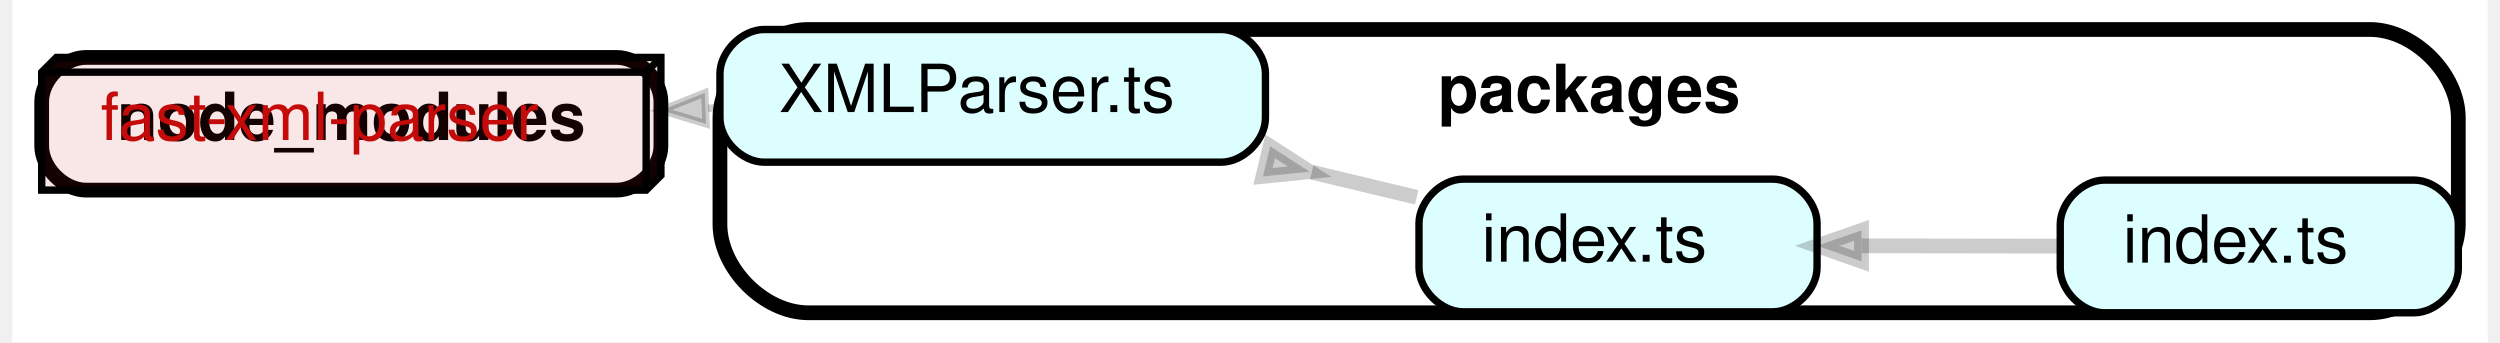
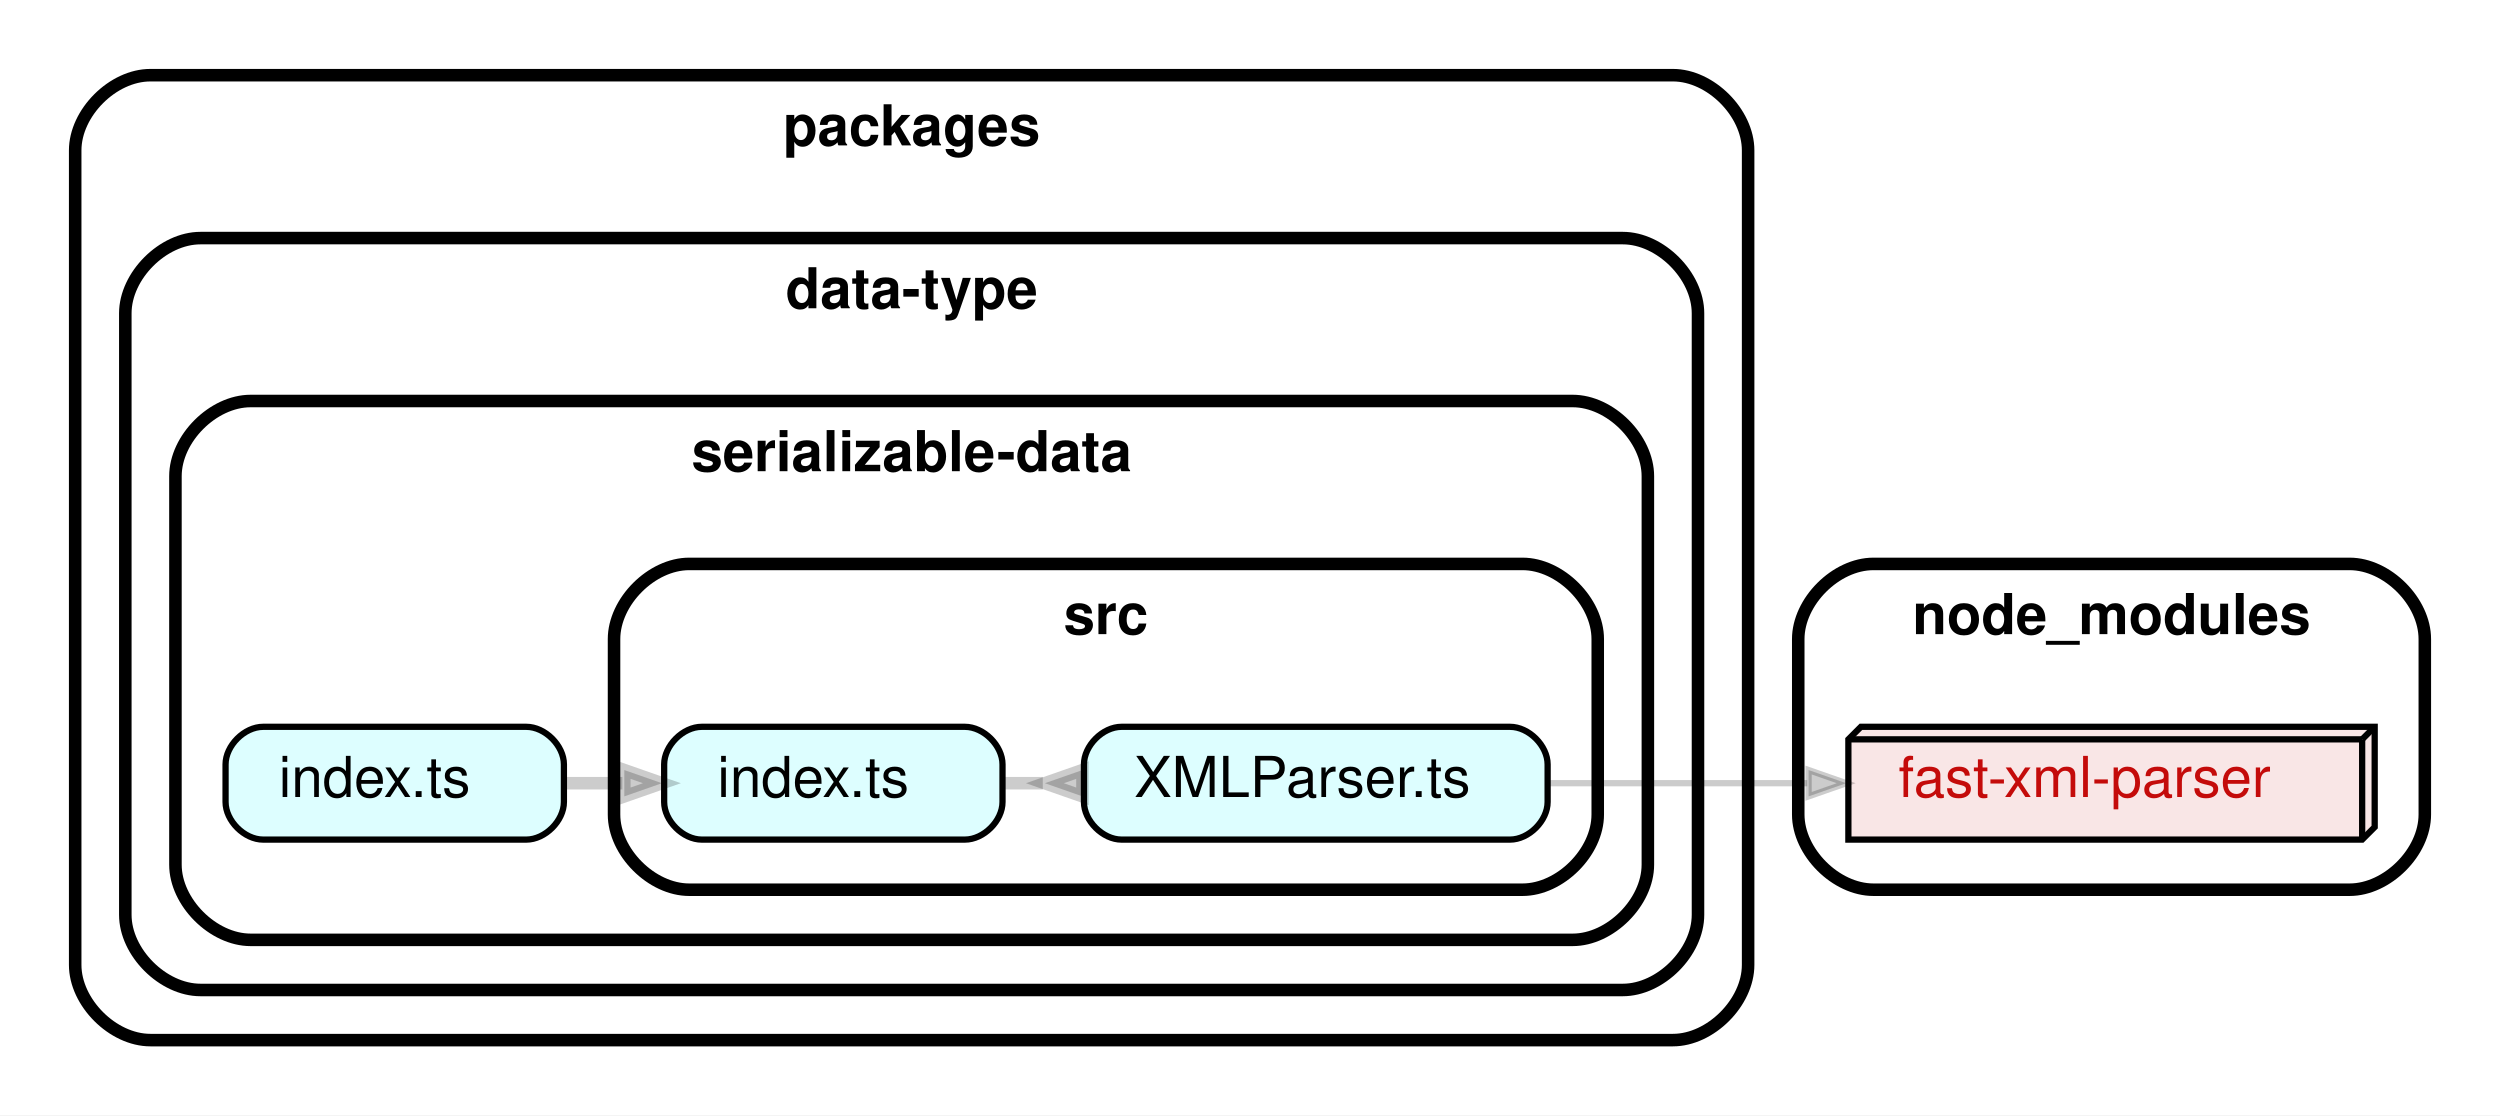
- <svg xmlns="http://www.w3.org/2000/svg" xmlns:xlink="http://www.w3.org/1999/xlink" width="336pt" height="46pt" viewBox="0.00 0.00 335.83 46.43">
-   <g id="graph0" class="graph" transform="scale(1 1) rotate(0) translate(4 42.43)">
-     <polygon fill="white" stroke="transparent" points="-4,4 -4,-42.43 331.83,-42.43 331.83,4 -4,4" />
+ <svg xmlns="http://www.w3.org/2000/svg" xmlns:xlink="http://www.w3.org/1999/xlink" width="399pt" height="178pt" viewBox="0.00 0.00 399.00 178.00">
+   <g id="graph0" class="graph" transform="scale(1 1) rotate(0) translate(4 174)">
+     <polygon fill="white" stroke="transparent" points="-4,4 -4,-174 395,-174 395,4 -4,4" />
    <g id="clust1" class="cluster">
-       <path fill="#ffffff" stroke="black" stroke-width="2" d="M6,-16.64C6,-16.64 78,-16.64 78,-16.64 81,-16.64 84,-19.64 84,-22.64 84,-22.64 84,-28.64 84,-28.64 84,-31.64 81,-34.64 78,-34.64 78,-34.64 6,-34.64 6,-34.64 3,-34.64 0,-31.64 0,-28.64 0,-28.64 0,-22.64 0,-22.64 0,-19.64 3,-16.64 6,-16.64" />
-       <text text-anchor="middle" x="42" y="-23.44" font-family="Helvetica,sans-Serif" font-weight="bold" font-size="9.00">node_modules</text>
+       <path fill="#ffffff" stroke="black" stroke-width="2" d="M295,-32C295,-32 371,-32 371,-32 377,-32 383,-38 383,-44 383,-44 383,-72 383,-72 383,-78 377,-84 371,-84 371,-84 295,-84 295,-84 289,-84 283,-78 283,-72 283,-72 283,-44 283,-44 283,-38 289,-32 295,-32" />
+       <text text-anchor="middle" x="333" y="-72.8" font-family="Helvetica,sans-Serif" font-weight="bold" font-size="9.00">node_modules</text>
    </g>
    <g id="clust2" class="cluster">
-       <path fill="#ffffff" stroke="black" stroke-width="2" d="M104.01,0C104.01,0 315.83,0 315.83,0 321.83,0 327.83,-6 327.83,-12 327.83,-12 327.83,-26.43 327.83,-26.43 327.83,-32.43 321.83,-38.43 315.83,-38.43 315.83,-38.43 104.01,-38.43 104.01,-38.43 98.01,-38.43 92.01,-32.43 92.01,-26.43 92.01,-26.43 92.01,-12 92.01,-12 92.01,-6 98.01,0 104.01,0" />
-       <text text-anchor="middle" x="209.92" y="-27.23" font-family="Helvetica,sans-Serif" font-weight="bold" font-size="9.00">packages</text>
+       <path fill="#ffffff" stroke="black" stroke-width="2" d="M20,-8C20,-8 263,-8 263,-8 269,-8 275,-14 275,-20 275,-20 275,-150 275,-150 275,-156 269,-162 263,-162 263,-162 20,-162 20,-162 14,-162 8,-156 8,-150 8,-150 8,-20 8,-20 8,-14 14,-8 20,-8" />
+       <text text-anchor="middle" x="141.5" y="-150.8" font-family="Helvetica,sans-Serif" font-weight="bold" font-size="9.00">packages</text>
+     </g>
+     <g id="clust3" class="cluster">
+       <path fill="#ffffff" stroke="black" stroke-width="2" d="M28,-16C28,-16 255,-16 255,-16 261,-16 267,-22 267,-28 267,-28 267,-124 267,-124 267,-130 261,-136 255,-136 255,-136 28,-136 28,-136 22,-136 16,-130 16,-124 16,-124 16,-28 16,-28 16,-22 22,-16 28,-16" />
+       <text text-anchor="middle" x="141.5" y="-124.8" font-family="Helvetica,sans-Serif" font-weight="bold" font-size="9.00">data-type</text>
+     </g>
+     <g id="clust4" class="cluster">
+       <path fill="#ffffff" stroke="black" stroke-width="2" d="M36,-24C36,-24 247,-24 247,-24 253,-24 259,-30 259,-36 259,-36 259,-98 259,-98 259,-104 253,-110 247,-110 247,-110 36,-110 36,-110 30,-110 24,-104 24,-98 24,-98 24,-36 24,-36 24,-30 30,-24 36,-24" />
+       <text text-anchor="middle" x="141.5" y="-98.8" font-family="Helvetica,sans-Serif" font-weight="bold" font-size="9.00">serializable-data</text>
+     </g>
+     <g id="clust5" class="cluster">
+       <path fill="#ffffff" stroke="black" stroke-width="2" d="M106,-32C106,-32 239,-32 239,-32 245,-32 251,-38 251,-44 251,-44 251,-72 251,-72 251,-78 245,-84 239,-84 239,-84 106,-84 106,-84 100,-84 94,-78 94,-72 94,-72 94,-44 94,-44 94,-38 100,-32 106,-32" />
+       <text text-anchor="middle" x="172.5" y="-72.8" font-family="Helvetica,sans-Serif" font-weight="bold" font-size="9.00">src</text>
    </g>
    <g id="node1" class="node">
      <g id="a_node1">
        <a xlink:href="https://www.npmjs.com/package/fast-xml-parser" xlink:title="fast-xml-parser">
-           <polygon fill="#c40b0a" fill-opacity="0.102" stroke="black" points="84,-34.64 2,-34.64 0,-32.64 0,-16.64 82,-16.64 84,-18.64 84,-34.64" />
-           <polyline fill="none" stroke="black" points="82,-32.64 0,-32.64 " />
-           <polyline fill="none" stroke="black" points="82,-32.64 82,-16.64 " />
-           <polyline fill="none" stroke="black" points="82,-32.64 84,-34.64 " />
-           <text text-anchor="start" x="8" y="-23.44" font-family="Helvetica,sans-Serif" font-size="9.00" fill="#c40b0a">fast-xml-parser</text>
+           <polygon fill="#c40b0a" fill-opacity="0.102" stroke="black" points="375,-58 293,-58 291,-56 291,-40 373,-40 375,-42 375,-58" />
+           <polyline fill="none" stroke="black" points="373,-56 291,-56 " />
+           <polyline fill="none" stroke="black" points="373,-56 373,-40 " />
+           <polyline fill="none" stroke="black" points="373,-56 375,-58 " />
+           <text text-anchor="start" x="299" y="-46.8" font-family="Helvetica,sans-Serif" font-size="9.00" fill="#c40b0a">fast-xml-parser</text>
        </a>
      </g>
    </g>
    <g id="node2" class="node">
      <g id="a_node2">
        <a xlink:href="packages/data-type/serializable-data/index.ts" xlink:title="index.ts">
-           <path fill="#ddfeff" stroke="black" d="M321.83,-18C321.83,-18 279.83,-18 279.83,-18 276.83,-18 273.83,-15 273.83,-12 273.83,-12 273.83,-6 273.83,-6 273.83,-3 276.83,0 279.83,0 279.83,0 321.83,0 321.83,0 324.83,0 327.83,-3 327.83,-6 327.83,-6 327.83,-12 327.83,-12 327.83,-15 324.83,-18 321.83,-18" />
-           <text text-anchor="start" x="282.33" y="-6.8" font-family="Helvetica,sans-Serif" font-size="9.00">index.ts</text>
+           <path fill="#ddfeff" stroke="black" d="M80,-58C80,-58 38,-58 38,-58 35,-58 32,-55 32,-52 32,-52 32,-46 32,-46 32,-43 35,-40 38,-40 38,-40 80,-40 80,-40 83,-40 86,-43 86,-46 86,-46 86,-52 86,-52 86,-55 83,-58 80,-58" />
+           <text text-anchor="start" x="40.5" y="-46.8" font-family="Helvetica,sans-Serif" font-size="9.00">index.ts</text>
        </a>
      </g>
    </g>
    <g id="node3" class="node">
      <g id="a_node3">
        <a xlink:href="packages/data-type/serializable-data/src/index.ts" xlink:title="index.ts">
-           <path fill="#ddfeff" stroke="black" d="M234.84,-18.13C234.84,-18.13 192.84,-18.13 192.84,-18.13 189.84,-18.13 186.84,-15.13 186.84,-12.13 186.84,-12.13 186.84,-6.13 186.84,-6.13 186.84,-3.13 189.84,-0.13 192.84,-0.13 192.84,-0.13 234.84,-0.13 234.84,-0.13 237.84,-0.13 240.84,-3.13 240.84,-6.13 240.84,-6.13 240.84,-12.13 240.84,-12.13 240.84,-15.13 237.84,-18.13 234.84,-18.13" />
-           <text text-anchor="start" x="195.34" y="-6.93" font-family="Helvetica,sans-Serif" font-size="9.00">index.ts</text>
+           <path fill="#ddfeff" stroke="black" d="M150,-58C150,-58 108,-58 108,-58 105,-58 102,-55 102,-52 102,-52 102,-46 102,-46 102,-43 105,-40 108,-40 108,-40 150,-40 150,-40 153,-40 156,-43 156,-46 156,-46 156,-52 156,-52 156,-55 153,-58 150,-58" />
+           <text text-anchor="start" x="110.5" y="-46.8" font-family="Helvetica,sans-Serif" font-size="9.00">index.ts</text>
        </a>
      </g>
    </g>
    <g id="edge1" class="edge">
-       <path fill="none" stroke="#000000" stroke-width="2" stroke-opacity="0.2" d="M273.78,-9.04C265.27,-9.05 255.78,-9.07 246.9,-9.08" />
-       <polygon fill="#000000" fill-opacity="0.2" stroke="#000000" stroke-width="2" stroke-opacity="0.2" points="246.87,-6.98 240.87,-9.09 246.87,-11.18 246.87,-6.98" />
+       <path fill="none" stroke="#000000" stroke-width="2" stroke-opacity="0.2" d="M86.1,-49C89.12,-49 92.23,-49 95.33,-49" />
+       <polygon fill="#000000" fill-opacity="0.2" stroke="#000000" stroke-width="2" stroke-opacity="0.2" points="95.64,-51.1 101.64,-49 95.64,-46.9 95.64,-51.1" />
    </g>
    <g id="node4" class="node">
      <g id="a_node4">
        <a xlink:href="packages/data-type/serializable-data/src/XMLParser.ts" xlink:title="XMLParser.ts">
-           <path fill="#ddfeff" stroke="black" d="M160.01,-38.43C160.01,-38.43 98.01,-38.43 98.01,-38.43 95.01,-38.43 92.01,-35.43 92.01,-32.43 92.01,-32.43 92.01,-26.43 92.01,-26.43 92.01,-23.43 95.01,-20.43 98.01,-20.43 98.01,-20.43 160.01,-20.43 160.01,-20.43 163.01,-20.43 166.01,-23.43 166.01,-26.43 166.01,-26.43 166.01,-32.43 166.01,-32.43 166.01,-35.43 163.01,-38.43 160.01,-38.43" />
-           <text text-anchor="start" x="100.01" y="-27.23" font-family="Helvetica,sans-Serif" font-size="9.00">XMLParser.ts</text>
+           <path fill="#ddfeff" stroke="black" d="M237,-58C237,-58 175,-58 175,-58 172,-58 169,-55 169,-52 169,-52 169,-46 169,-46 169,-43 172,-40 175,-40 175,-40 237,-40 237,-40 240,-40 243,-43 243,-46 243,-46 243,-52 243,-52 243,-55 240,-58 237,-58" />
+           <text text-anchor="start" x="177" y="-46.8" font-family="Helvetica,sans-Serif" font-size="9.00">XMLParser.ts</text>
        </a>
      </g>
    </g>
    <g id="edge3" class="edge">
-       <path fill="none" stroke="#000000" stroke-width="2" stroke-opacity="0.2" d="M186.53,-15.66C181.97,-16.75 177.14,-17.91 172.29,-19.07" />
-       <polygon fill="#000000" fill-opacity="0.2" stroke="#000000" stroke-width="2" stroke-opacity="0.2" points="165.67,-18.5 172,-19.14 166.65,-22.58 165.67,-18.5" />
+       <path fill="none" stroke="#000000" stroke-width="2" stroke-opacity="0.2" d="M156.23,-49C158.26,-49 160.34,-49 162.43,-49" />
+       <polygon fill="#000000" fill-opacity="0.2" stroke="#000000" stroke-width="2" stroke-opacity="0.2" points="168.76,-51.1 162.76,-49 168.76,-46.9 168.76,-51.1" />
    </g>
    <g id="edge2" class="edge">
-       <path fill="none" stroke="#000000" stroke-opacity="0.2" d="M91.86,-27.81C91.37,-27.79 90.89,-27.77 90.4,-27.75" />
-       <polygon fill="#000000" fill-opacity="0.2" stroke="#000000" stroke-opacity="0.2" points="90.13,-25.63 84.04,-27.47 89.95,-29.83 90.13,-25.63" />
+       <path fill="none" stroke="#000000" stroke-opacity="0.2" d="M243.16,-49C256.04,-49 270.74,-49 284.44,-49" />
+       <polygon fill="#000000" fill-opacity="0.2" stroke="#000000" stroke-opacity="0.2" points="284.65,-51.1 290.65,-49 284.65,-46.9 284.65,-51.1" />
    </g>
  </g>
</svg>
